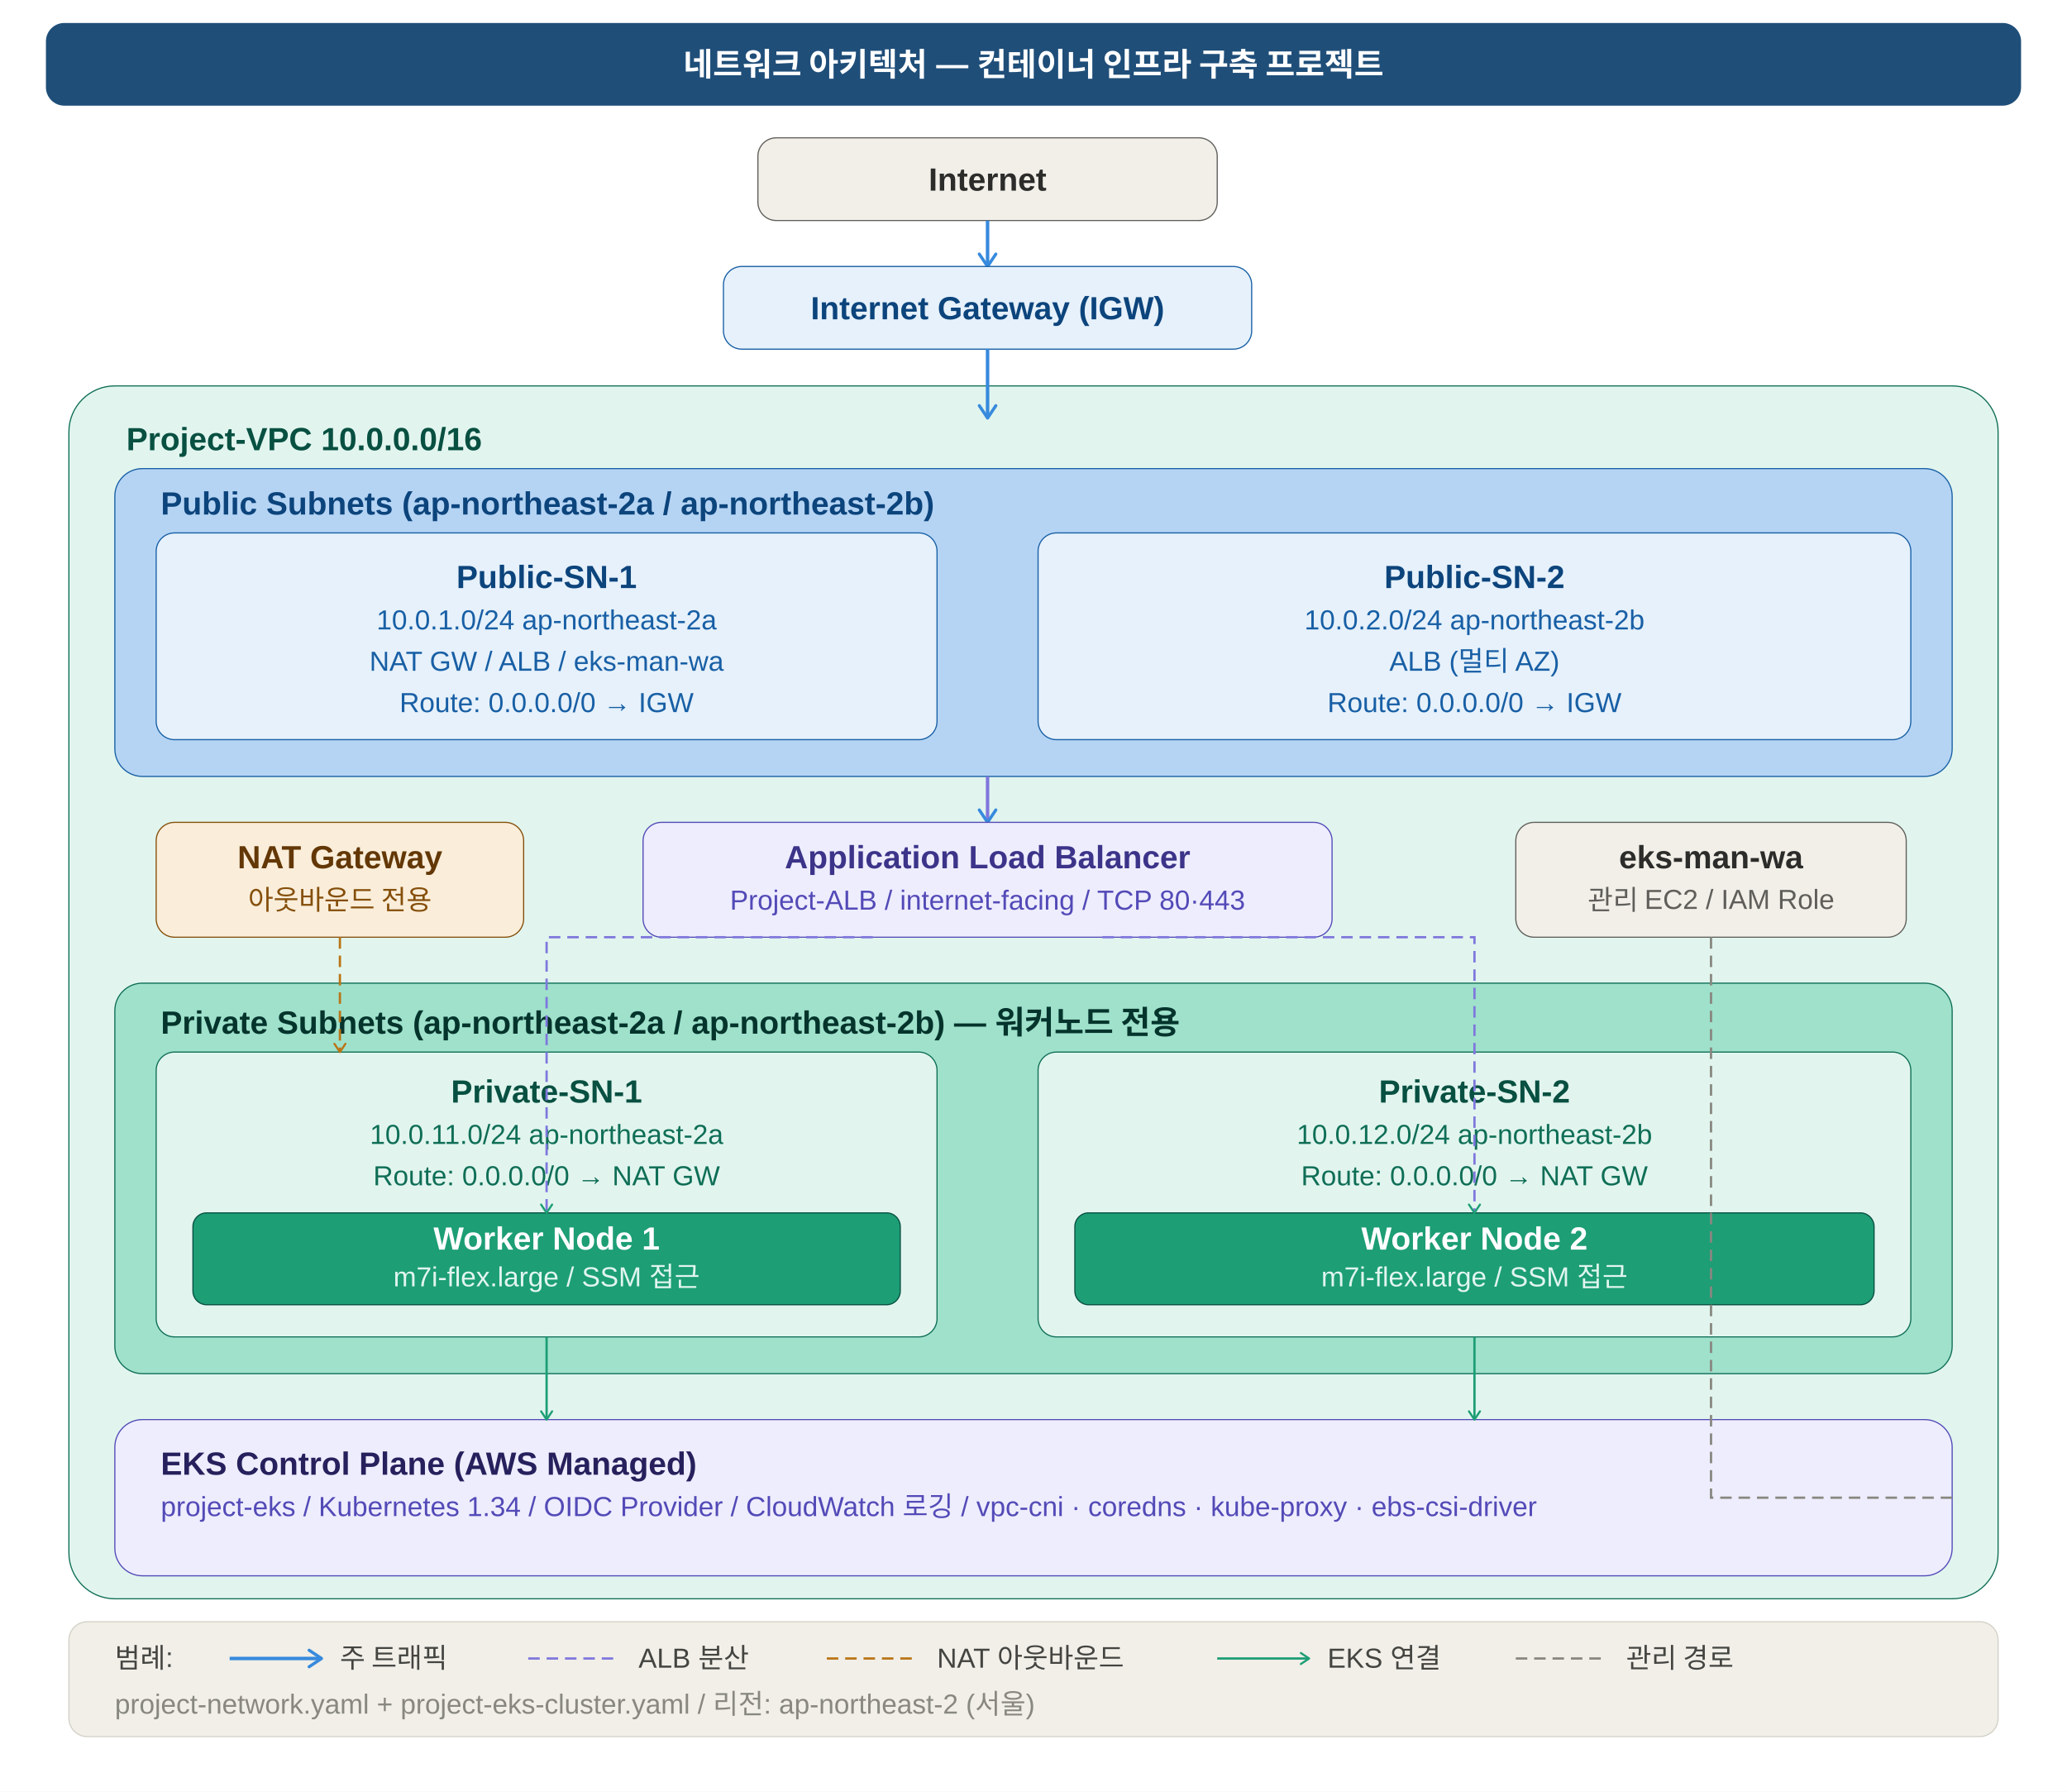
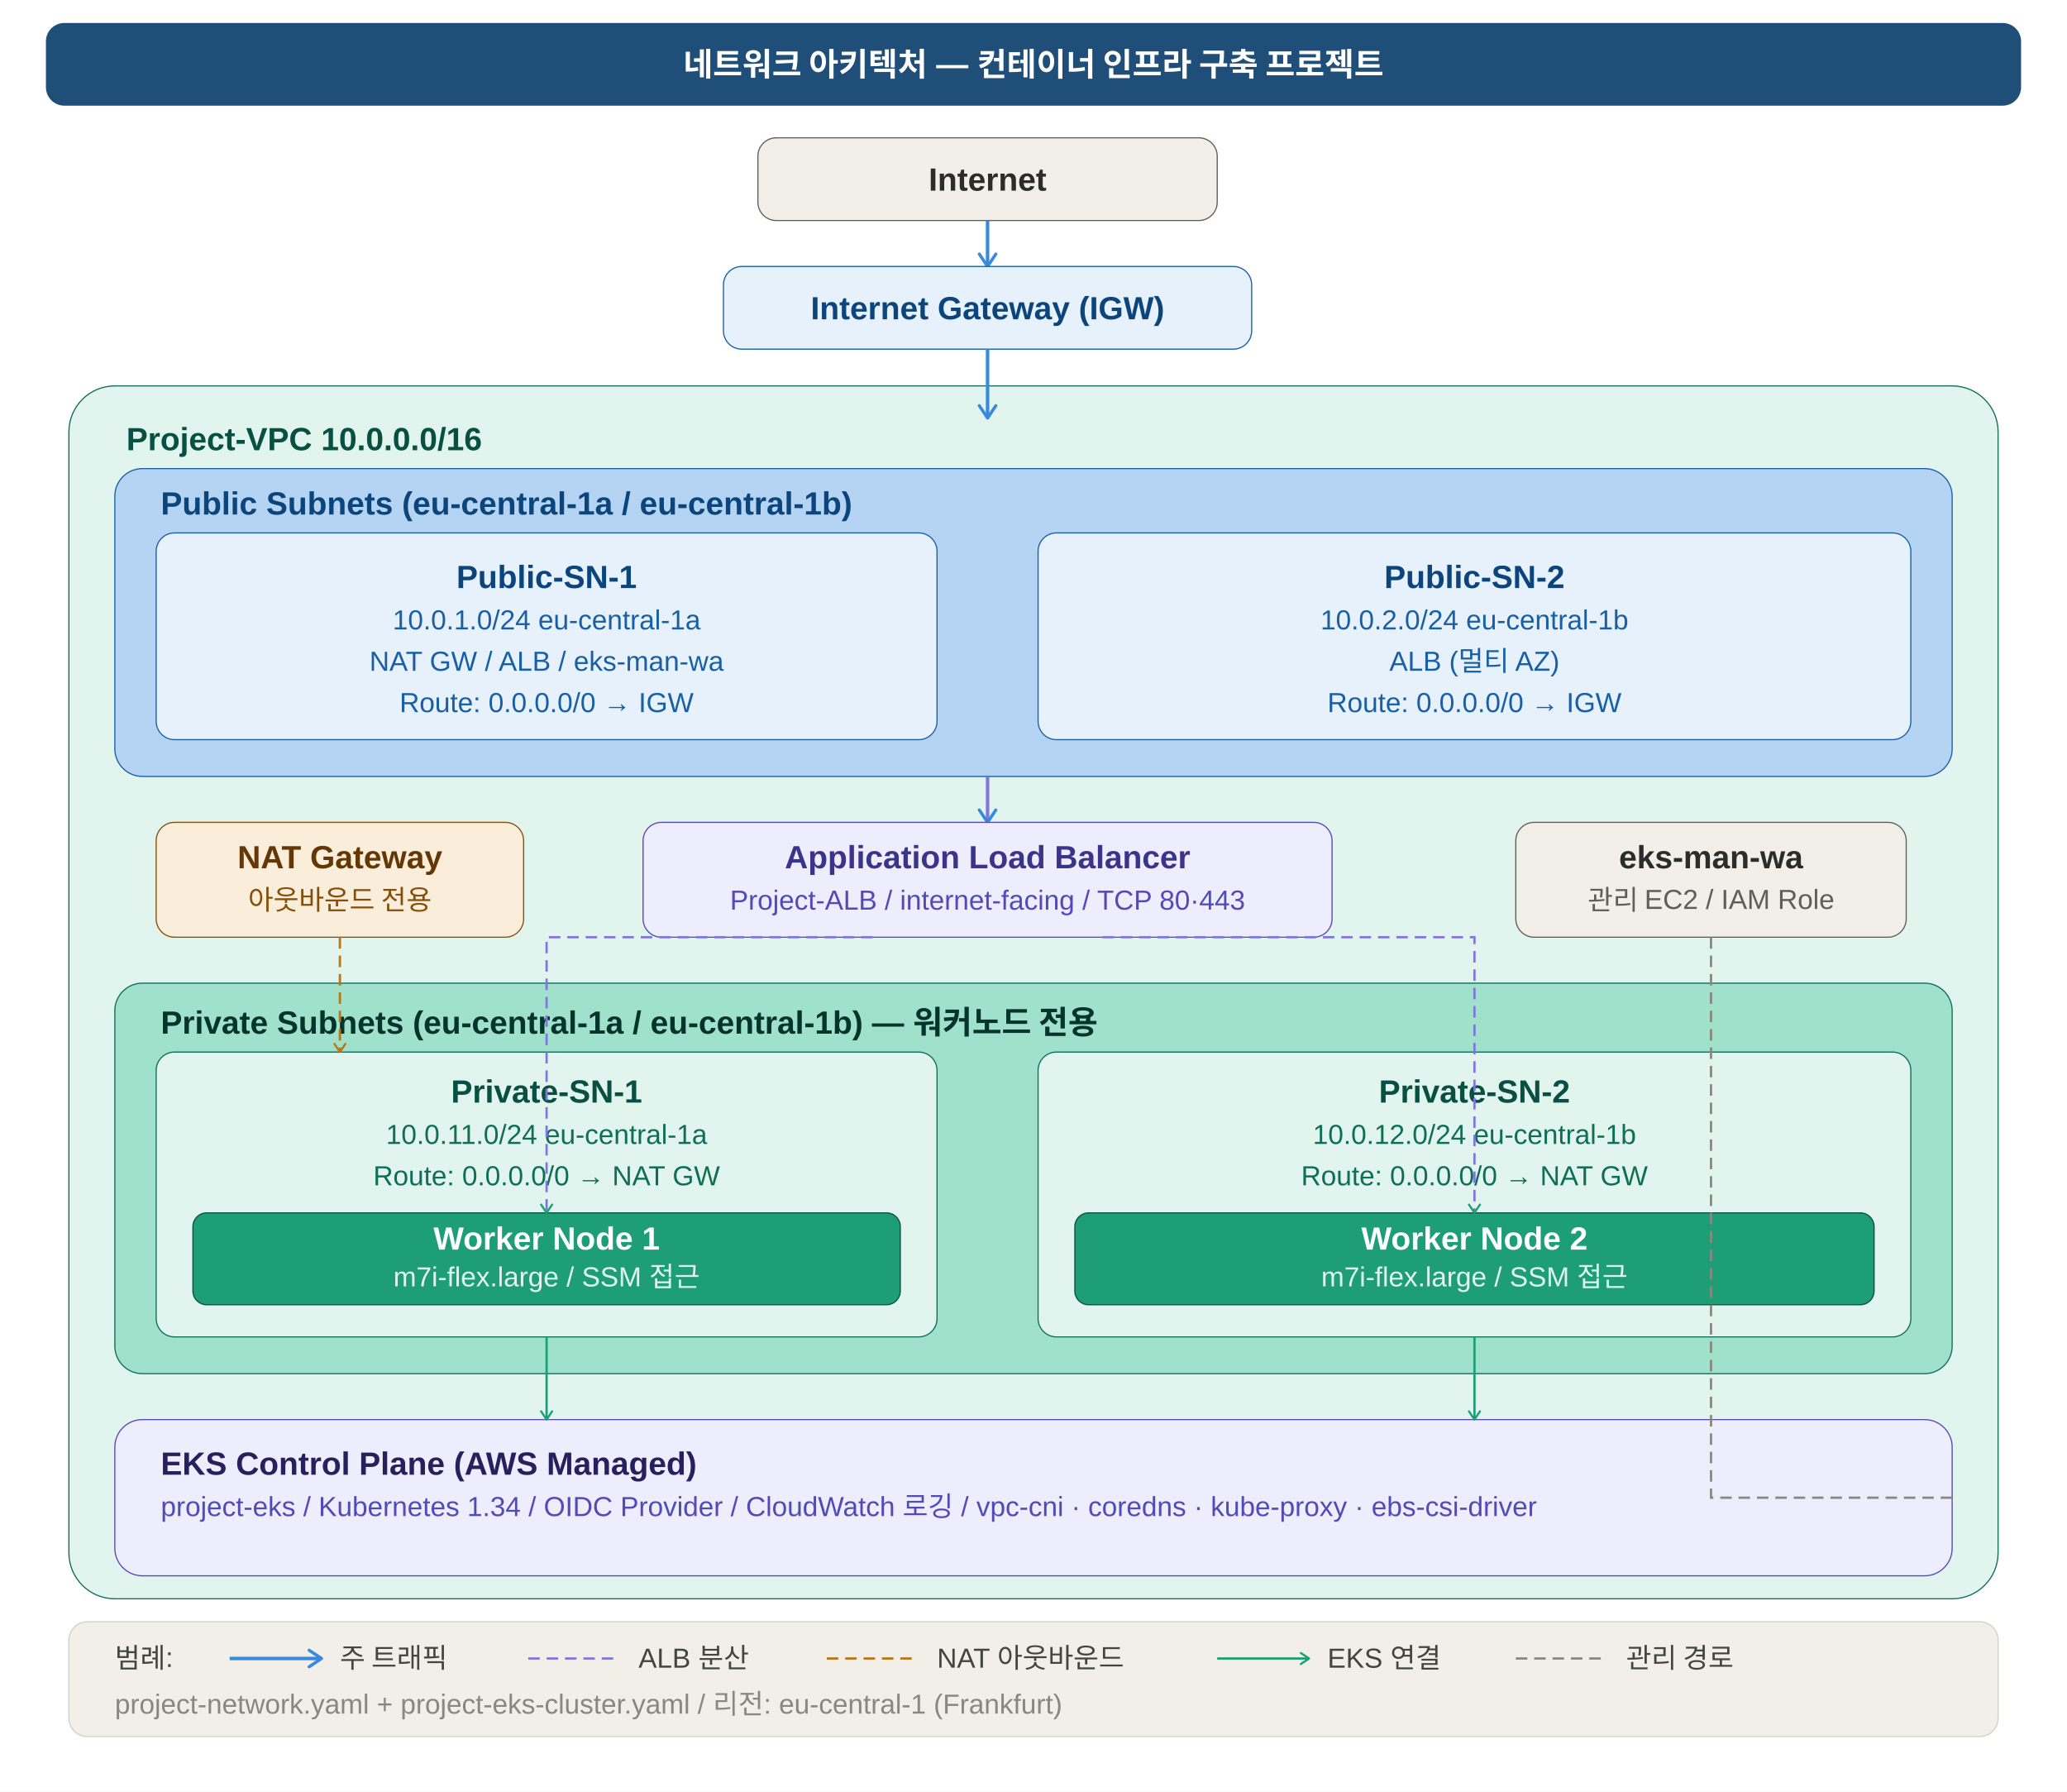
<svg xmlns="http://www.w3.org/2000/svg" width="900" height="780" viewBox="0 0 900 780">
  <defs>
    <marker id="arrow" viewBox="0 0 10 10" refX="8" refY="5" markerWidth="6" markerHeight="6" orient="auto-start-reverse">
      <path d="M2 1L8 5L2 9" fill="none" stroke="#378ADD" stroke-width="1.5" stroke-linecap="round" stroke-linejoin="round" />
    </marker>
    <marker id="arrow-green" viewBox="0 0 10 10" refX="8" refY="5" markerWidth="6" markerHeight="6" orient="auto-start-reverse">
      <path d="M2 1L8 5L2 9" fill="none" stroke="#1D9E75" stroke-width="1.5" stroke-linecap="round" stroke-linejoin="round" />
    </marker>
    <marker id="arrow-amber" viewBox="0 0 10 10" refX="8" refY="5" markerWidth="6" markerHeight="6" orient="auto-start-reverse">
      <path d="M2 1L8 5L2 9" fill="none" stroke="#BA7517" stroke-width="1.5" stroke-linecap="round" stroke-linejoin="round" />
    </marker>
    <style>
    text { font-family: Arial, sans-serif; }
    .th { font-size: 14px; font-weight: bold; }
    .ts { font-size: 12px; }
  </style>
  </defs>
  <rect width="900" height="780" fill="#FFFFFF" />
  <rect x="20" y="10" width="860" height="36" rx="8" fill="#1F4E79" />
  <text x="450" y="33" text-anchor="middle" fill="white" class="th">네트워크 아키텍처  —  컨테이너 인프라 구축 프로젝트</text>
  <rect x="330" y="60" width="200" height="36" rx="8" fill="#F1EFE8" stroke="#5F5E5A" stroke-width="0.5" />
  <text x="430" y="83" text-anchor="middle" fill="#2C2C2A" class="th">Internet</text>
  <line x1="430" y1="96" x2="430" y2="116" stroke="#378ADD" stroke-width="1.5" marker-end="url(#arrow)" />
  <rect x="315" y="116" width="230" height="36" rx="8" fill="#E6F1FB" stroke="#185FA5" stroke-width="0.5" />
  <text x="430" y="139" text-anchor="middle" fill="#0C447C" class="th">Internet Gateway  (IGW)</text>
  <rect x="30" y="168" width="840" height="528" rx="20" fill="#E1F5EE" stroke="#0F6E56" stroke-width="0.5" />
  <text x="55" y="196" fill="#085041" class="th">Project-VPC  10.0.0.0/16</text>
  <line x1="430" y1="152" x2="430" y2="182" stroke="#378ADD" stroke-width="1.5" marker-end="url(#arrow)" />
  <rect x="50" y="204" width="800" height="134" rx="12" fill="#B5D4F4" stroke="#185FA5" stroke-width="0.5" />
-   <text x="70" y="224" fill="#0C447C" class="th">Public Subnets  (ap-northeast-2a  /  ap-northeast-2b)</text>
+   <text x="70" y="224" fill="#0C447C" class="th">Public Subnets  (eu-central-1a  /  eu-central-1b)</text>
  <rect x="68" y="232" width="340" height="90" rx="8" fill="#E6F1FB" stroke="#185FA5" stroke-width="0.5" />
  <text x="238" y="256" text-anchor="middle" fill="#0C447C" class="th">Public-SN-1</text>
-   <text x="238" y="274" text-anchor="middle" fill="#185FA5" class="ts">10.0.1.0/24  ap-northeast-2a</text>
+   <text x="238" y="274" text-anchor="middle" fill="#185FA5" class="ts">10.0.1.0/24  eu-central-1a</text>
  <text x="238" y="292" text-anchor="middle" fill="#185FA5" class="ts">NAT GW  /  ALB  /  eks-man-wa</text>
  <text x="238" y="310" text-anchor="middle" fill="#185FA5" class="ts">Route: 0.0.0.0/0 → IGW</text>
  <rect x="452" y="232" width="380" height="90" rx="8" fill="#E6F1FB" stroke="#185FA5" stroke-width="0.5" />
  <text x="642" y="256" text-anchor="middle" fill="#0C447C" class="th">Public-SN-2</text>
-   <text x="642" y="274" text-anchor="middle" fill="#185FA5" class="ts">10.0.2.0/24  ap-northeast-2b</text>
+   <text x="642" y="274" text-anchor="middle" fill="#185FA5" class="ts">10.0.2.0/24  eu-central-1b</text>
  <text x="642" y="292" text-anchor="middle" fill="#185FA5" class="ts">ALB (멀티 AZ)</text>
  <text x="642" y="310" text-anchor="middle" fill="#185FA5" class="ts">Route: 0.0.0.0/0 → IGW</text>
  <line x1="430" y1="338" x2="430" y2="358" stroke="#7F77DD" stroke-width="1.5" marker-end="url(#arrow)" />
  <rect x="280" y="358" width="300" height="50" rx="8" fill="#EEEDFE" stroke="#534AB7" stroke-width="0.5" />
  <text x="430" y="378" text-anchor="middle" fill="#3C3489" class="th">Application Load Balancer</text>
  <text x="430" y="396" text-anchor="middle" fill="#534AB7" class="ts">Project-ALB  /  internet-facing  /  TCP 80·443</text>
  <rect x="68" y="358" width="160" height="50" rx="8" fill="#FAEEDA" stroke="#854F0B" stroke-width="0.5" />
  <text x="148" y="378" text-anchor="middle" fill="#633806" class="th">NAT Gateway</text>
  <text x="148" y="396" text-anchor="middle" fill="#854F0B" class="ts">아웃바운드 전용</text>
  <rect x="660" y="358" width="170" height="50" rx="8" fill="#F1EFE8" stroke="#5F5E5A" stroke-width="0.5" />
  <text x="745" y="378" text-anchor="middle" fill="#2C2C2A" class="th">eks-man-wa</text>
  <text x="745" y="396" text-anchor="middle" fill="#5F5E5A" class="ts">관리 EC2  /  IAM Role</text>
  <rect x="50" y="428" width="800" height="170" rx="12" fill="#9FE1CB" stroke="#0F6E56" stroke-width="0.5" />
-   <text x="70" y="450" fill="#04342C" class="th">Private Subnets  (ap-northeast-2a  /  ap-northeast-2b)  —  워커노드 전용</text>
+   <text x="70" y="450" fill="#04342C" class="th">Private Subnets  (eu-central-1a  /  eu-central-1b)  —  워커노드 전용</text>
  <rect x="68" y="458" width="340" height="124" rx="8" fill="#E1F5EE" stroke="#0F6E56" stroke-width="0.5" />
  <text x="238" y="480" text-anchor="middle" fill="#085041" class="th">Private-SN-1</text>
-   <text x="238" y="498" text-anchor="middle" fill="#0F6E56" class="ts">10.0.11.0/24  ap-northeast-2a</text>
+   <text x="238" y="498" text-anchor="middle" fill="#0F6E56" class="ts">10.0.11.0/24  eu-central-1a</text>
  <text x="238" y="516" text-anchor="middle" fill="#0F6E56" class="ts">Route: 0.0.0.0/0 → NAT GW</text>
  <rect x="84" y="528" width="308" height="40" rx="6" fill="#1D9E75" stroke="#085041" stroke-width="0.5" />
  <text x="238" y="544" text-anchor="middle" fill="white" class="th">Worker Node 1</text>
  <text x="238" y="560" text-anchor="middle" fill="#E1F5EE" class="ts">m7i-flex.large  /  SSM 접근</text>
  <rect x="452" y="458" width="380" height="124" rx="8" fill="#E1F5EE" stroke="#0F6E56" stroke-width="0.5" />
  <text x="642" y="480" text-anchor="middle" fill="#085041" class="th">Private-SN-2</text>
-   <text x="642" y="498" text-anchor="middle" fill="#0F6E56" class="ts">10.0.12.0/24  ap-northeast-2b</text>
+   <text x="642" y="498" text-anchor="middle" fill="#0F6E56" class="ts">10.0.12.0/24  eu-central-1b</text>
  <text x="642" y="516" text-anchor="middle" fill="#0F6E56" class="ts">Route: 0.0.0.0/0 → NAT GW</text>
  <rect x="468" y="528" width="348" height="40" rx="6" fill="#1D9E75" stroke="#085041" stroke-width="0.5" />
  <text x="642" y="544" text-anchor="middle" fill="white" class="th">Worker Node 2</text>
  <text x="642" y="560" text-anchor="middle" fill="#E1F5EE" class="ts">m7i-flex.large  /  SSM 접근</text>
  <path d="M380 408 L238 408 L238 528" stroke="#7F77DD" stroke-width="1" fill="none" stroke-dasharray="5 3" marker-end="url(#arrow-green)" />
  <path d="M480 408 L642 408 L642 528" stroke="#7F77DD" stroke-width="1" fill="none" stroke-dasharray="5 3" marker-end="url(#arrow-green)" />
  <path d="M148 408 L148 458" stroke="#BA7517" stroke-width="1" fill="none" stroke-dasharray="5 3" marker-end="url(#arrow-amber)" />
  <rect x="50" y="618" width="800" height="68" rx="12" fill="#EEEDFE" stroke="#534AB7" stroke-width="0.5" />
  <text x="70" y="642" fill="#26215C" class="th">EKS Control Plane  (AWS Managed)</text>
  <text x="70" y="660" fill="#534AB7" class="ts">project-eks  /  Kubernetes 1.34  /  OIDC Provider  /  CloudWatch 로깅  /  vpc-cni · coredns · kube-proxy · ebs-csi-driver</text>
  <line x1="238" y1="582" x2="238" y2="618" stroke="#1D9E75" stroke-width="1" marker-end="url(#arrow-green)" />
  <line x1="642" y1="582" x2="642" y2="618" stroke="#1D9E75" stroke-width="1" marker-end="url(#arrow-green)" />
  <path d="M745 408 L745 652 L850 652" stroke="#888780" stroke-width="1" fill="none" stroke-dasharray="5 3" />
  <rect x="30" y="706" width="840" height="50" rx="8" fill="#F1EFE8" stroke="#D3D1C7" stroke-width="0.5" />
  <text x="50" y="726" fill="#444441" class="ts">범례:</text>
  <line x1="100" y1="722" x2="140" y2="722" stroke="#378ADD" stroke-width="1.5" marker-end="url(#arrow)" />
  <text x="148" y="726" fill="#444441" class="ts">주 트래픽</text>
  <line x1="230" y1="722" x2="270" y2="722" stroke="#7F77DD" stroke-width="1" stroke-dasharray="5 3" />
  <text x="278" y="726" fill="#444441" class="ts">ALB 분산</text>
  <line x1="360" y1="722" x2="400" y2="722" stroke="#BA7517" stroke-width="1" stroke-dasharray="5 3" />
  <text x="408" y="726" fill="#444441" class="ts">NAT 아웃바운드</text>
  <line x1="530" y1="722" x2="570" y2="722" stroke="#1D9E75" stroke-width="1" marker-end="url(#arrow-green)" />
  <text x="578" y="726" fill="#444441" class="ts">EKS 연결</text>
  <line x1="660" y1="722" x2="700" y2="722" stroke="#888780" stroke-width="1" stroke-dasharray="5 3" />
  <text x="708" y="726" fill="#444441" class="ts">관리 경로</text>
-   <text x="50" y="746" fill="#888780" class="ts">project-network.yaml + project-eks-cluster.yaml  /  리전: ap-northeast-2 (서울)</text>
+   <text x="50" y="746" fill="#888780" class="ts">project-network.yaml + project-eks-cluster.yaml  /  리전: eu-central-1 (Frankfurt)</text>
</svg>
